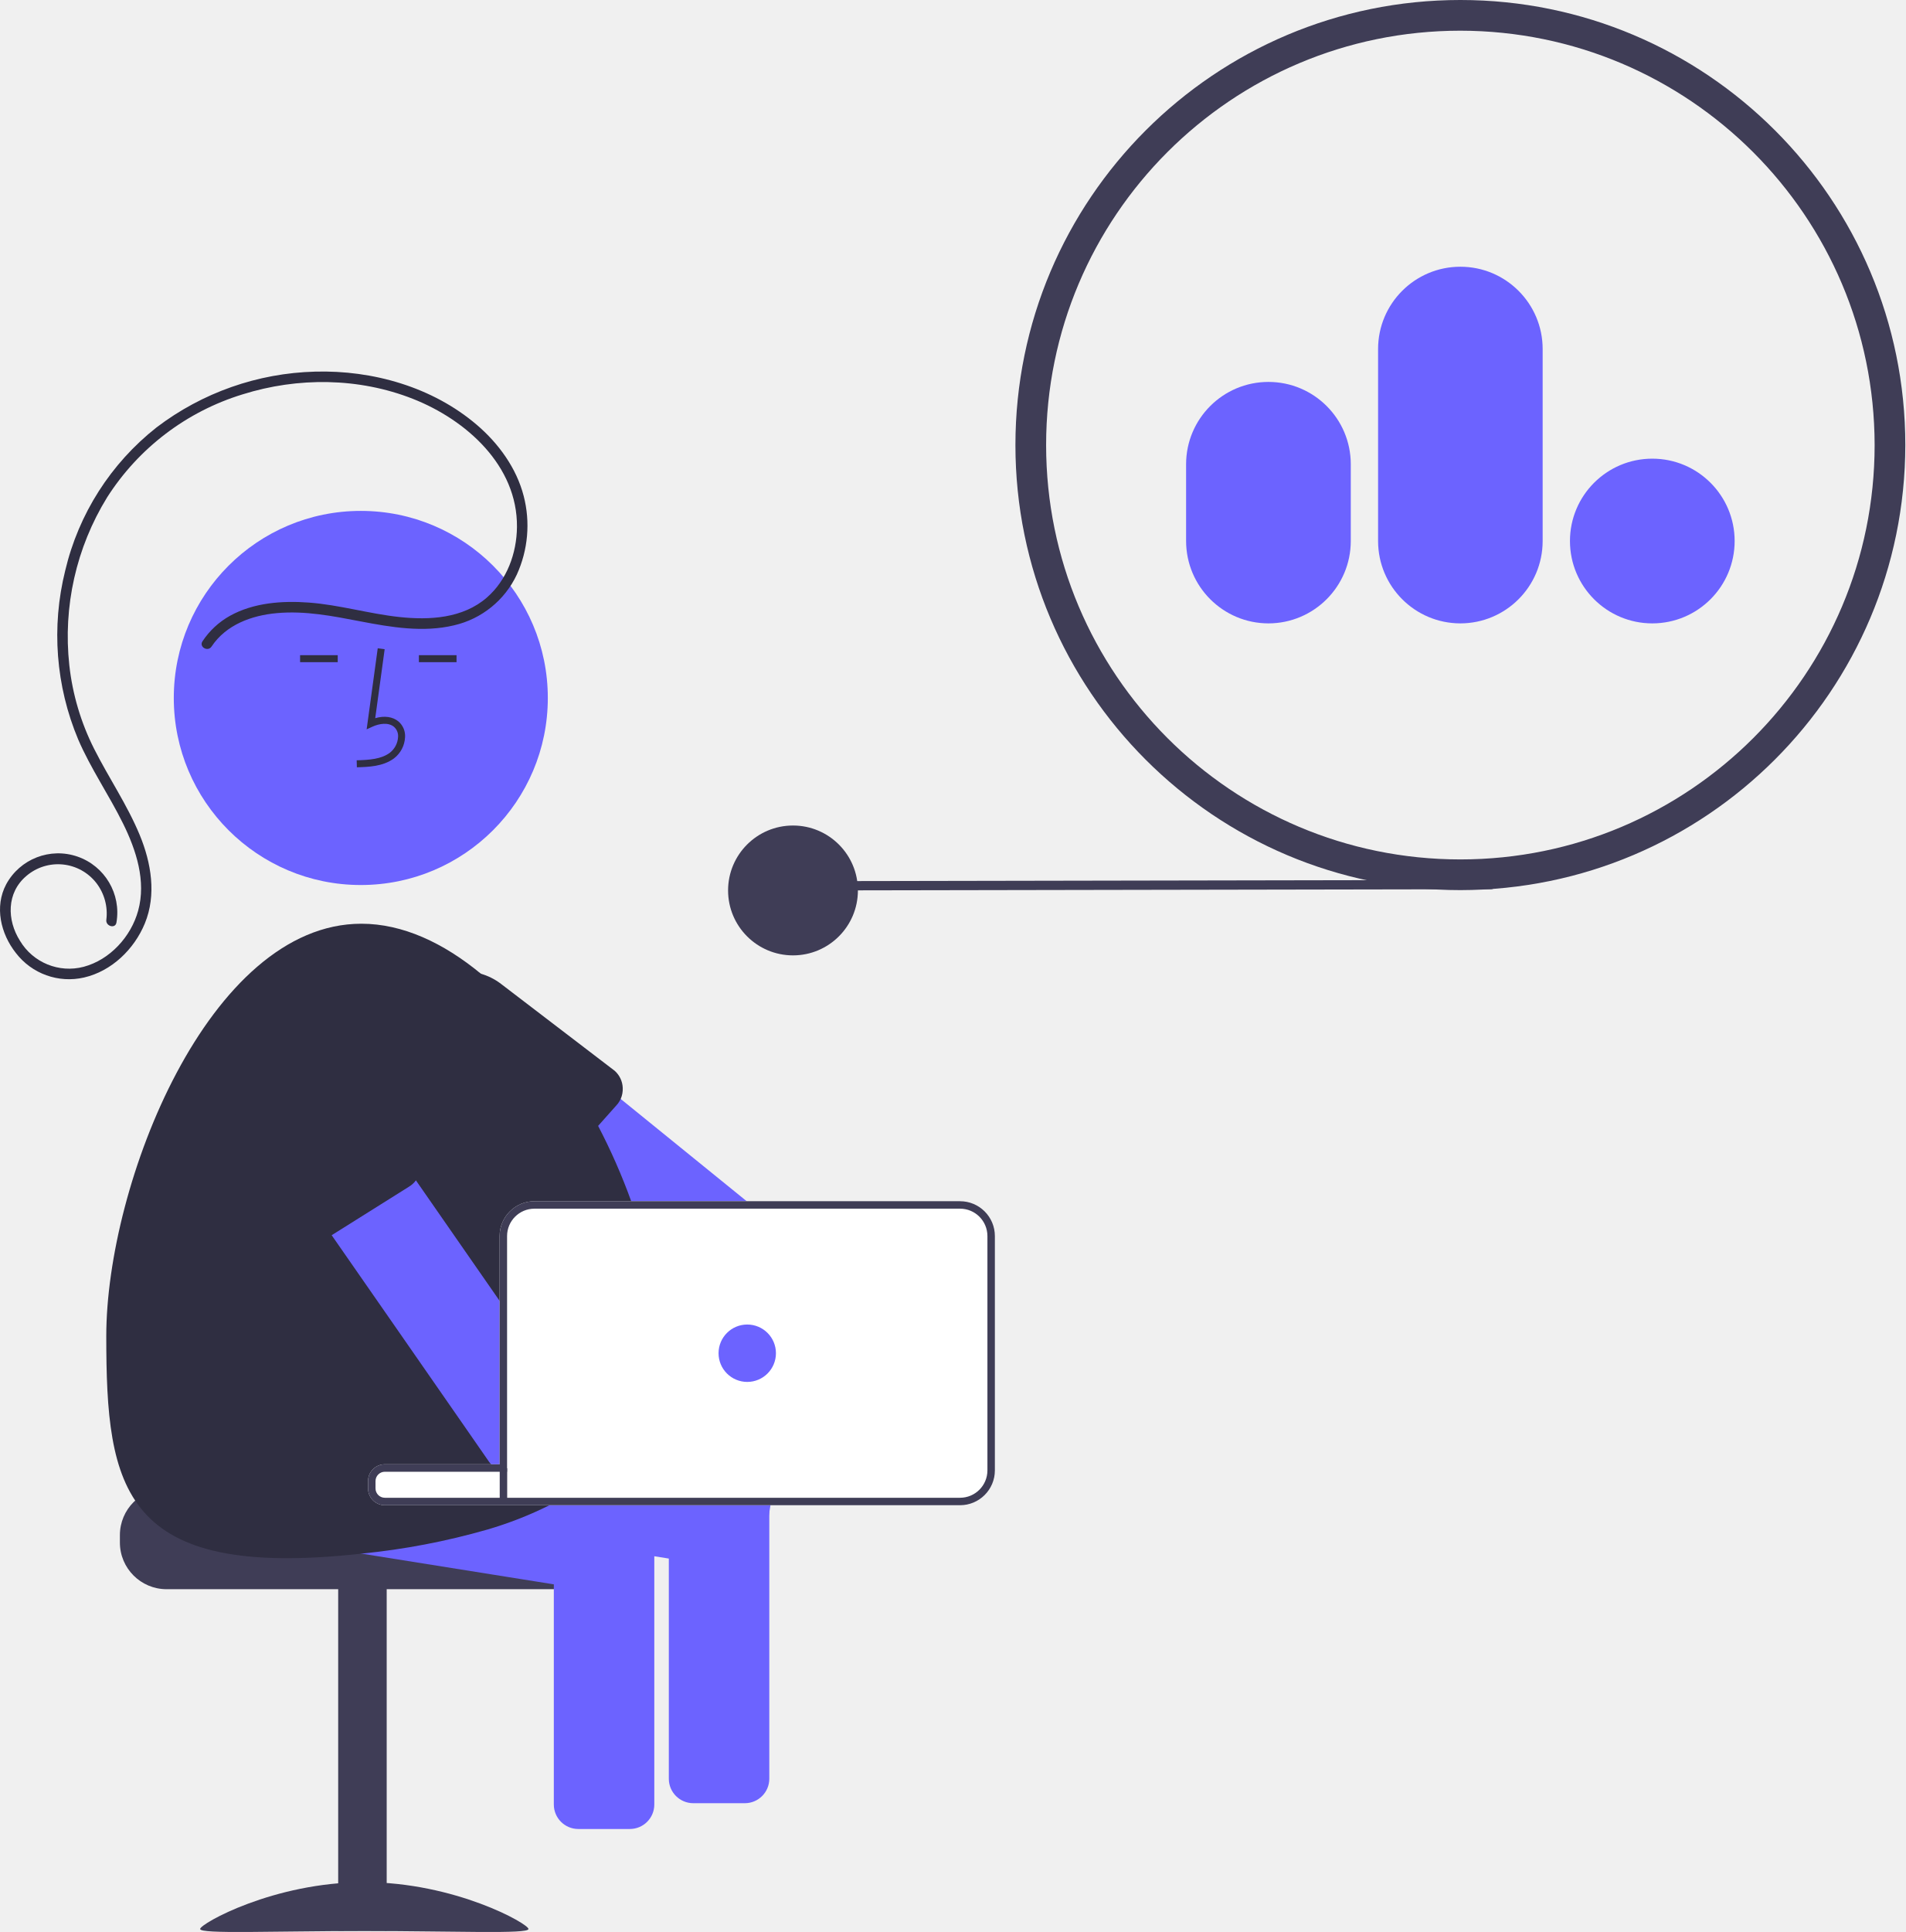
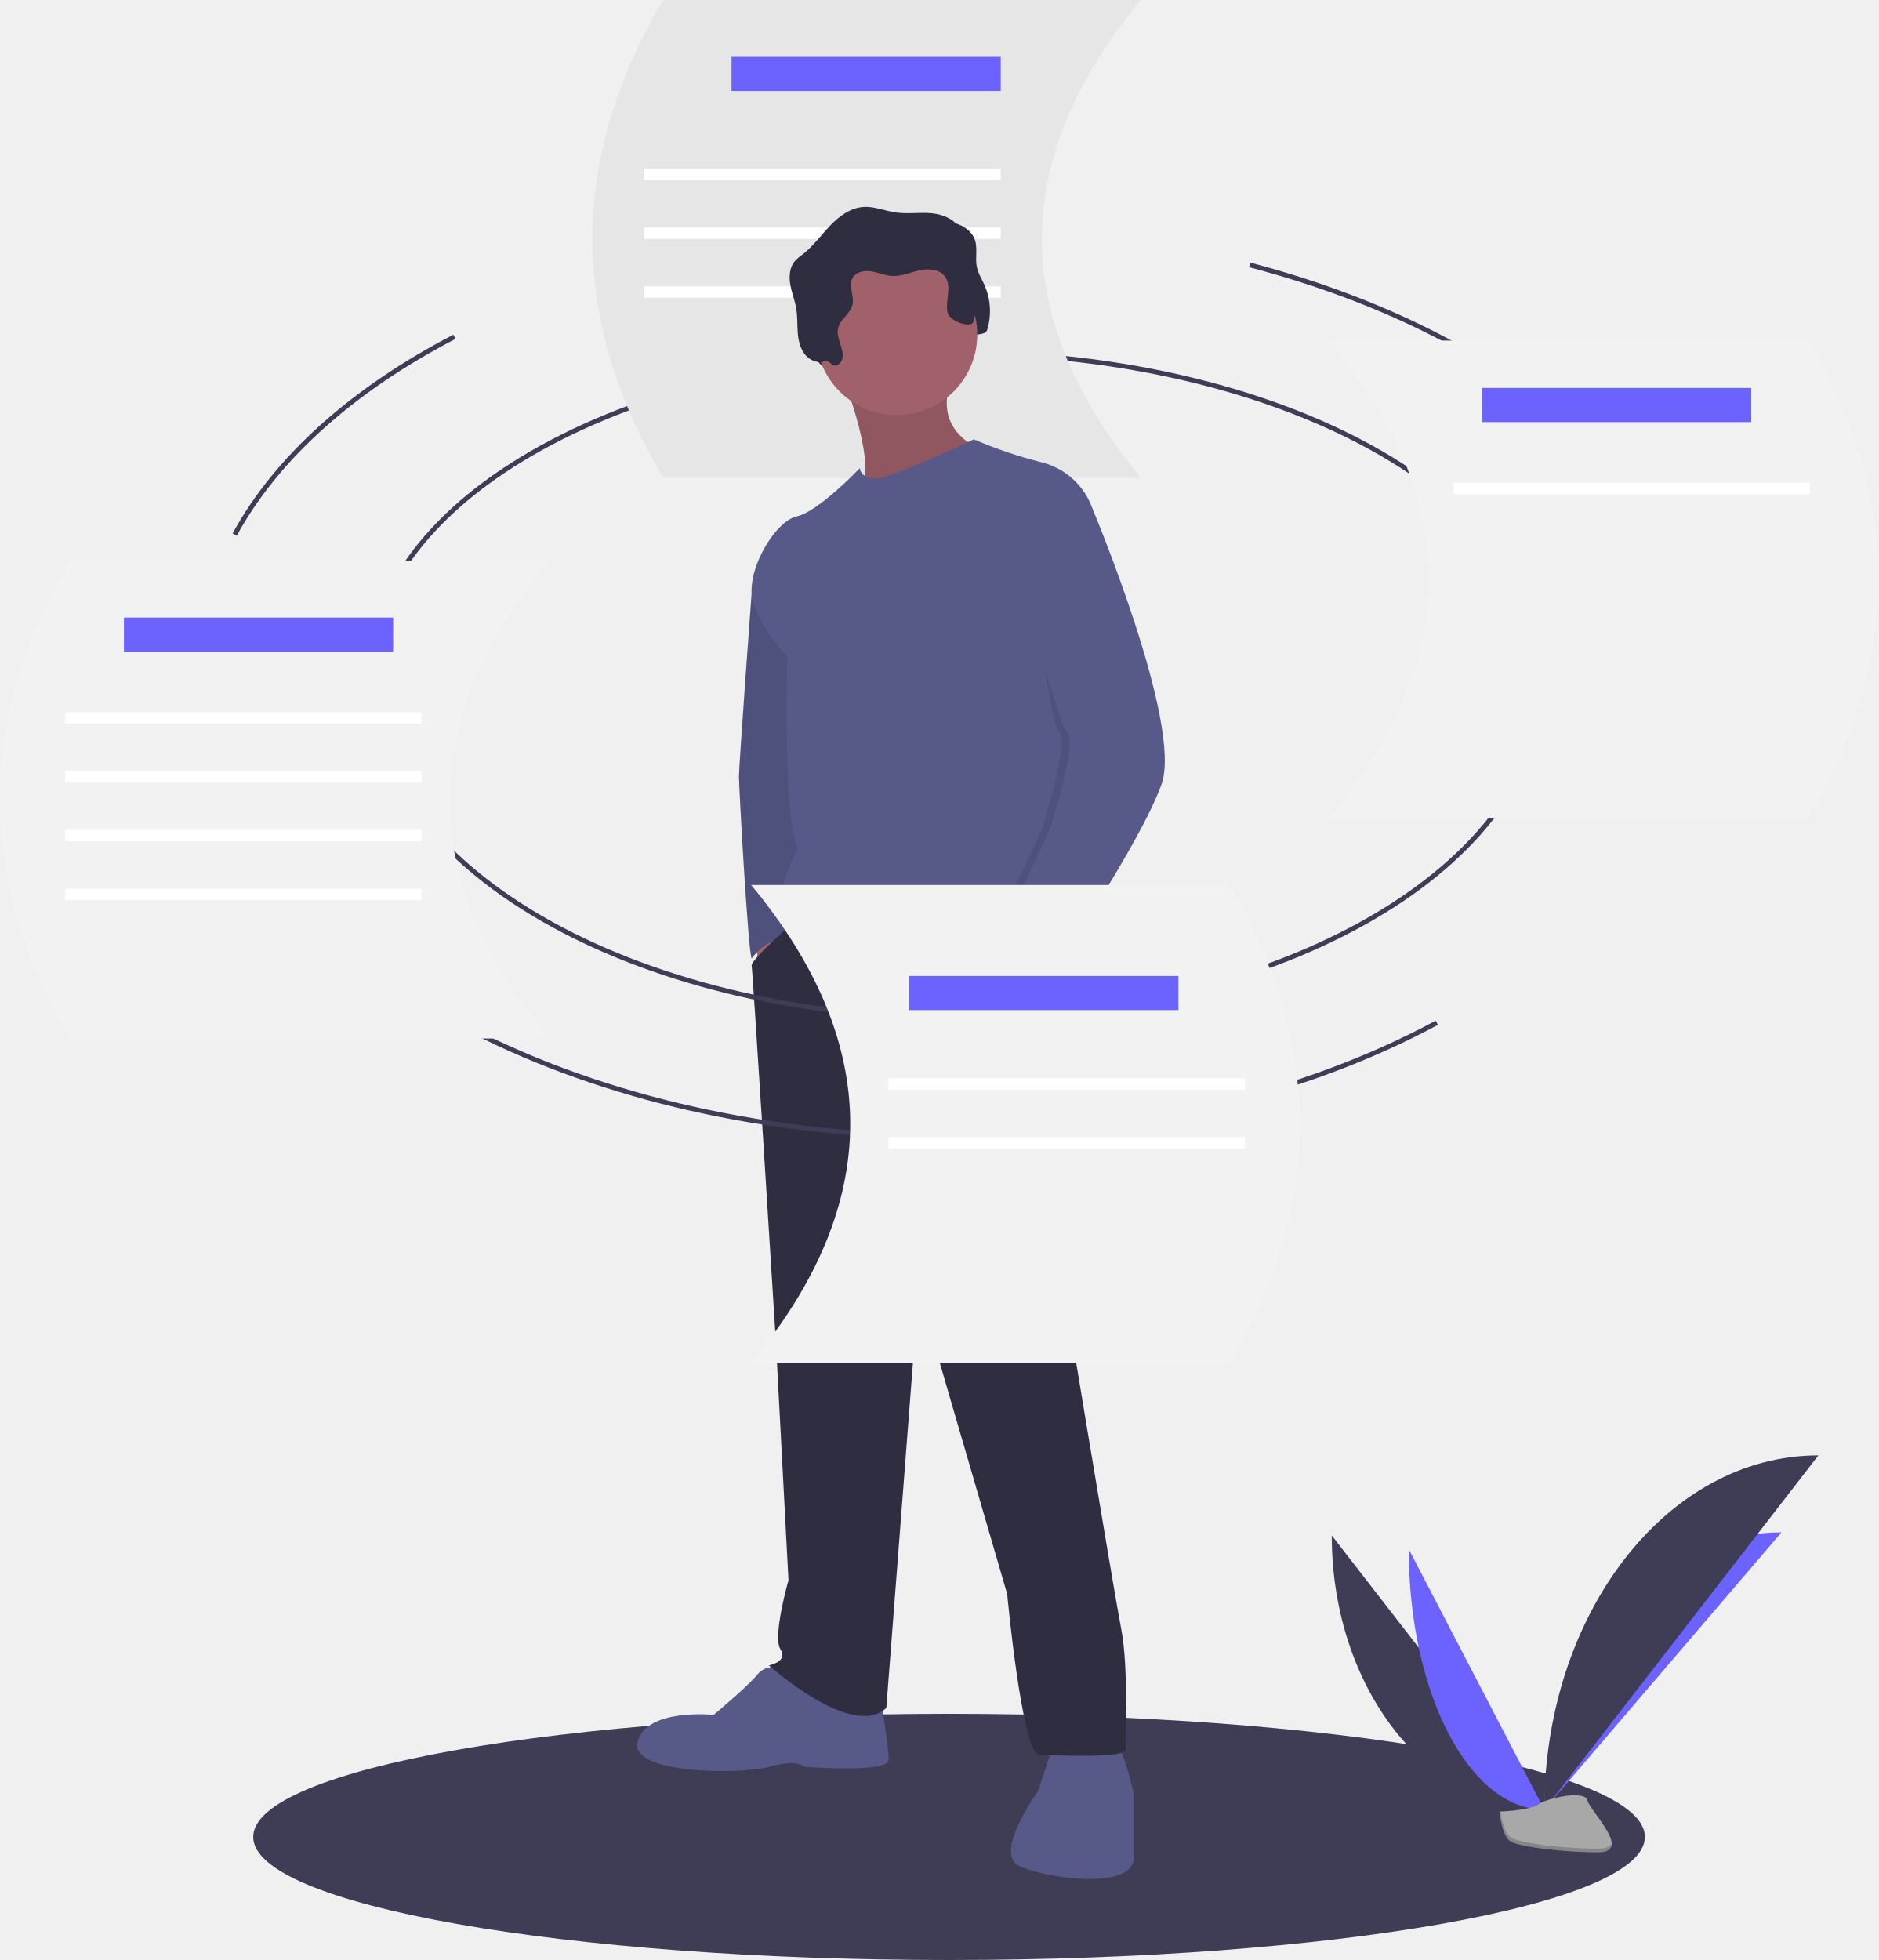
- <svg xmlns="http://www.w3.org/2000/svg" data-name="Layer 1" width="531.277" height="538.577" viewBox="0 0 531.277 538.577">
-   <path d="M558.345,428.939l191.825-.342a1.293,1.293,0,0,0,0-2.586l-191.825.342a1.293,1.293,0,0,0,0,2.586Z" transform="translate(-334.3617 -180.7115)" fill="#3f3d56" />
-   <circle cx="221.117" cy="248.227" r="18.1" fill="#3f3d56" />
-   <path d="M741.571,428.847A124.068,124.068,0,1,1,865.638,304.779,124.208,124.208,0,0,1,741.571,428.847Zm0-239.579A115.511,115.511,0,1,0,857.082,304.779,115.643,115.643,0,0,0,741.571,189.268Z" transform="translate(-334.3617 -180.7115)" fill="#3f3d56" />
-   <path d="M795.104,354.491a22.96,22.96,0,1,1,22.945-22.976A22.971,22.971,0,0,1,795.104,354.491Zm-53.534,0a22.971,22.971,0,0,1-22.945-22.945V278.012a22.945,22.945,0,0,1,45.89,0v53.534A22.971,22.971,0,0,1,741.57,354.491Zm-53.518,0a22.987,22.987,0,0,1-22.96-22.961V310.141a22.961,22.961,0,0,1,45.922,0v21.389A22.987,22.987,0,0,1,688.052,354.491Z" transform="translate(-334.3617 -180.7115)" fill="#6c63ff" />
-   <path d="M367.793,608.641v2.081a13.016,13.016,0,0,0,13.005,13.005H491.079a13.01,13.01,0,0,0,13.005-13.005v-2.081a12.912,12.912,0,0,0-3.018-8.323,13.379,13.379,0,0,0-2.195-2.081H441.671a2.602,2.602,0,0,1-2.601-2.601h-58.272A13.023,13.023,0,0,0,367.793,608.641Z" transform="translate(-334.3617 -180.7115)" fill="#3f3d56" />
-   <rect x="428.661" y="623.21" width="13.525" height="95.716" transform="translate(536.4854 1161.425) rotate(-180)" fill="#3f3d56" />
-   <path d="M390.167,718.451c0,1.461,20.495.565,45.777.565s45.777.896,45.777-.565-20.495-13.05-45.777-13.05S390.167,716.99,390.167,718.451Z" transform="translate(-334.3617 -180.7115)" fill="#3f3d56" />
-   <path d="M389.017,606.446l46.152,7.366,53.622,8.562,18.592,2.965a6.826,6.826,0,0,0,7.803-5.66l.843-5.264.78-4.9.645-4.037a6.749,6.749,0,0,0-1.29-5.16,6.587,6.587,0,0,0-2.528-2.081H441.671a2.602,2.602,0,0,1-2.601-2.601V593.587a2.602,2.602,0,0,1,2.601-2.601h28.278l-13.036-2.081-40.076-6.398-23.398-3.735A6.84,6.84,0,0,0,385.615,584.442l-2.268,14.191A6.853,6.853,0,0,0,389.017,606.446Z" transform="translate(-334.3617 -180.7115)" fill="#6c63ff" />
-   <path d="M488.79,604.47v79.288a6.824,6.824,0,0,0,6.814,6.815h14.389a6.825,6.825,0,0,0,6.815-6.815V604.47a6.726,6.726,0,0,0-1.425-4.151,6.577,6.577,0,0,0-2.643-2.081H492.848a6.613,6.613,0,0,0-2.632,2.081A6.746,6.746,0,0,0,488.79,604.47Z" transform="translate(-334.3617 -180.7115)" fill="#6c63ff" />
-   <path d="M445.427,470.269a6.866,6.866,0,0,0,.541,2.05,6.717,6.717,0,0,0,1.946,2.549l.032.021,41.054,33.303.603.479,8.5,6.898,2.569,2.081H545.128l-2.559-2.081-35.134-28.507-23.544-19.102L465.569,453.103a6.747,6.747,0,0,0-3.766-1.498.033.033,0,0,0-.021-.01,6.917,6.917,0,0,0-1.228.021,6.555,6.555,0,0,0-1.779.437,5.008,5.008,0,0,0-1.103.562,6.571,6.571,0,0,0-1.696,1.488l-8.927,10.997-.135.177A6.764,6.764,0,0,0,445.427,470.269Z" transform="translate(-334.3617 -180.7115)" fill="#6c63ff" />
-   <path d="M447.945,474.889a16.868,16.868,0,0,0,3.319,5.233l27.331,29.36a6.814,6.814,0,0,0,9.644-.427l.76-.864.333-.375L501.14,494.573l5.077-5.701a5.989,5.989,0,0,0,.874-1.165c.125-.208.239-.427.343-.645a6.901,6.901,0,0,0,.572-3.09,6.723,6.723,0,0,0-2.237-4.755l-31.69-24.22a16.973,16.973,0,0,0-12.276-3.392.033.033,0,0,0-.021-.01,17.842,17.842,0,0,0-2.872.603c-.416.114-.821.26-1.238.416a16.769,16.769,0,0,0-6.918,4.89,16.987,16.987,0,0,0-2.809,17.385Z" transform="translate(-334.3617 -180.7115)" fill="#2f2e41" />
-   <circle cx="100.606" cy="194.567" r="52.147" fill="#6c63ff" />
-   <path d="M421.082,599.257l19.341,3.08.437.073,29.401,4.692,18.529,2.965,27.238,4.349.78.125,4.047.645,18.592,2.965a6.826,6.826,0,0,0,7.803-5.66l1.623-10.154.645-4.037c0-.021.01-.042.01-.062H441.671a2.602,2.602,0,0,1-2.601-2.601V593.587a2.602,2.602,0,0,1,2.601-2.601h34.083V579.615l-2.081-.333-10.279-1.644-37.901-6.045a6.828,6.828,0,0,0-7.814,5.66l-.843,5.254-1.425,8.947A6.834,6.834,0,0,0,421.082,599.257Z" transform="translate(-334.3617 -180.7115)" fill="#6c63ff" />
-   <path d="M363.995,553.189c0,42.51,4.318,67.938,70.903,60.655.093-.01.177-.021.27-.031A197.705,197.705,0,0,0,470.261,607.102a104.22,104.22,0,0,0,17.312-6.783c1.311-.666,2.569-1.363,3.808-2.081H441.671a2.602,2.602,0,0,1-2.601-2.601V593.587a2.602,2.602,0,0,1,2.601-2.601h34.083V525.275a7.637,7.637,0,0,1,7.626-7.626H511.107c-.24-.687-.479-1.384-.739-2.081A170.447,170.447,0,0,0,501.14,494.573a160.15,160.15,0,0,0-17.25-26.613A110.835,110.835,0,0,0,468.451,452.156c-10.435-8.614-21.796-13.941-33.324-13.941C392.617,438.215,363.995,510.678,363.995,553.189Z" transform="translate(-334.3617 -180.7115)" fill="#2f2e41" />
-   <path d="M433.872,394.606l-.054-1.949c3.625-.101,6.821-.328,9.223-2.083a5.99,5.99,0,0,0,2.32-4.412,3.424,3.424,0,0,0-1.123-2.82c-1.594-1.346-4.16-.911-6.029-.053l-1.612.739,3.092-22.596,1.931.265-2.63,19.221c2.541-.747,4.895-.425,6.507.936a5.331,5.331,0,0,1,1.813,4.377,7.924,7.924,0,0,1-3.118,5.917C441.104,394.403,437.094,394.516,433.872,394.606Z" transform="translate(-334.3617 -180.7115)" fill="#2f2e41" />
-   <rect x="116.805" y="182.643" width="10.495" height="1.949" fill="#2f2e41" />
-   <rect x="83.677" y="182.643" width="10.495" height="1.949" fill="#2f2e41" />
-   <path d="M393.35,360.951c4.056-6.105,11.192-8.693,18.229-9.322,7.921-.709,15.574.819,23.307,2.303,8.511,1.633,17.518,3.161,26.094,1.096a25.724,25.724,0,0,0,17.486-14.126,32.905,32.905,0,0,0,1.916-21.941c-2.01-7.781-6.998-14.628-13.045-19.8-12.342-10.555-29.044-15.299-45.108-14.852A76.262,76.262,0,0,0,378.019,299.855a71.807,71.807,0,0,0-25.474,39.921,74.858,74.858,0,0,0,3.625,47.085c3.515,8.155,8.599,15.506,12.522,23.456,3.653,7.401,6.466,16.007,4.193,24.262-1.994,7.244-7.849,13.68-15.199,15.646a15.961,15.961,0,0,1-17.749-7.246c-3.674-5.794-3.762-13.383,1.755-18.061a13.542,13.542,0,0,1,19.536,1.949,13.939,13.939,0,0,1,2.788,10.22c-.272,1.84,2.544,2.634,2.819.777a16.489,16.489,0,0,0-30.744-10.647c-3.327,6.255-1.532,13.8,2.691,19.147a18.662,18.662,0,0,0,19.028,6.842c7.688-1.775,13.976-7.885,16.934-15.065,3.293-7.993,1.784-16.913-1.426-24.67-3.47-8.385-8.622-15.904-12.696-23.984a68.308,68.308,0,0,1-6.931-23.339,73.847,73.847,0,0,1,10.532-46.776,68.635,68.635,0,0,1,37.803-28.731c15.4-4.834,32.385-4.686,47.463,1.255,14.853,5.852,29.195,18.606,29.023,35.735-.074,7.317-2.79,14.779-8.394,19.659-6.698,5.832-16.024,6.331-24.443,5.421-8.473-.916-16.701-3.391-25.211-4.022-7.402-.549-15.387.022-21.996,3.699a21.992,21.992,0,0,0-7.64,7.087c-1.044,1.571,1.487,3.037,2.524,1.475Z" transform="translate(-334.3617 -180.7115)" fill="#2f2e41" />
-   <path d="M401.648,488.58a5.484,5.484,0,0,0,.28.551,5.913,5.913,0,0,0,.343.541l22.805,32.824,1.769,2.549L445.448,551.805l17.947,25.833,7.262,10.466a6.066,6.066,0,0,0,.656.801,6.795,6.795,0,0,0,4.255,2.081h.187V546.343l-2.081-2.996-23.336-33.584L425.275,473.692a6.829,6.829,0,0,0-9.488-1.717l-7.689,5.337-4.131,2.871A6.814,6.814,0,0,0,401.648,488.58Z" transform="translate(-334.3617 -180.7115)" fill="#6c63ff" />
-   <path d="M398.079,487.779l1.03,2.07.011.01.281.551L416.119,523.6a6.839,6.839,0,0,0,9.374,2.289l1.082-.676.27-.166L448.403,511.521a6.812,6.812,0,0,0,2.268-9.405l-23.679-32.107a17.02,17.02,0,0,0-20.787-5.368,16.739,16.739,0,0,0-2.31,1.269A17.024,17.024,0,0,0,398.079,487.779Z" transform="translate(-334.3617 -180.7115)" fill="#2f2e41" />
-   <path d="M520.855,598.238v78.331a6.825,6.825,0,0,0,6.815,6.815h14.389a6.824,6.824,0,0,0,6.814-6.815V598.238Z" transform="translate(-334.3617 -180.7115)" fill="#6c63ff" />
-   <path d="M436.989,593.587v2.05a4.699,4.699,0,0,0,3.766,4.599c.145.021.291.052.437.062.156.01.312.021.479.021H602.058a9.719,9.719,0,0,0,9.717-9.707V525.275a9.719,9.719,0,0,0-9.717-9.707H483.38a9.718,9.718,0,0,0-9.707,9.707v63.63H441.671A4.682,4.682,0,0,0,436.989,593.587Z" transform="translate(-334.3617 -180.7115)" fill="#fff" />
-   <path d="M436.989,593.587v2.05a4.699,4.699,0,0,0,3.766,4.599c.145.021.291.052.437.062.156.01.312.021.479.021H602.058a9.719,9.719,0,0,0,9.717-9.707V525.275a9.719,9.719,0,0,0-9.717-9.707H483.38a9.718,9.718,0,0,0-9.707,9.707v63.63H441.671A4.682,4.682,0,0,0,436.989,593.587Zm2.081,2.05V593.587a2.602,2.602,0,0,1,2.601-2.601h34.083V525.275a7.637,7.637,0,0,1,7.626-7.626H602.058a7.639,7.639,0,0,1,7.636,7.626v65.337a7.639,7.639,0,0,1-7.636,7.626H441.671A2.602,2.602,0,0,1,439.07,595.637Z" transform="translate(-334.3617 -180.7115)" fill="#3f3d56" />
-   <circle cx="208.361" cy="377.233" r="8.001" fill="#6c63ff" />
-   <rect x="139.343" y="409.297" width="2.081" height="9.364" fill="#3f3d56" />
+ <svg xmlns="http://www.w3.org/2000/svg" data-name="Layer 1" width="793.58" height="828" viewBox="0 0 793.58 828">
+   <ellipse cx="400.981" cy="776" rx="294" ry="52" fill="#3f3d56" />
+   <path d="M359.174,322.205c0-75.756,111.083-137.169,248.11-137.169s248.11,61.412,248.11,137.169" transform="translate(-203.2101 -36)" fill="none" stroke="#3f3d56" stroke-miterlimit="10" stroke-width="2" />
+   <path d="M685.298,237.851H483.447Q423.562,136.925,483.447,36H685.298Q601.565,136.925,685.298,237.851Z" transform="translate(-203.2101 -36)" fill="#e6e6e6" />
+   <rect x="309.072" y="24.03" width="113.741" height="14.418" fill="#6c63ff" />
+   <rect x="272.227" y="71.289" width="150.587" height="4.806" fill="#fff" />
+   <rect x="272.227" y="96.119" width="150.587" height="4.806" fill="#fff" />
+   <rect x="272.227" y="120.95" width="150.587" height="4.806" fill="#fff" />
+   <path d="M765.887,684.659c0,64.016,40.16,115.817,89.791,115.817" transform="translate(-203.2101 -36)" fill="#3f3d56" />
+   <path d="M855.678,800.477c0-64.735,44.817-117.118,100.201-117.118" transform="translate(-203.2101 -36)" fill="#6c63ff" />
+   <path d="M798.42,690.463c0,60.809,25.61,110.014,57.258,110.014" transform="translate(-203.2101 -36)" fill="#6c63ff" />
+   <path d="M855.678,800.477c0-82.717,51.801-149.651,115.817-149.651" transform="translate(-203.2101 -36)" fill="#3f3d56" />
+   <path d="M836.788,801.293s12.734-.392,16.571-3.125,19.588-5.996,20.54-1.613,19.137,21.798,4.76,21.914-33.404-2.239-37.235-4.573S836.788,801.293,836.788,801.293Z" transform="translate(-203.2101 -36)" fill="#a8a8a8" />
+   <path d="M878.916,816.943c-14.376.116-33.404-2.239-37.235-4.573-2.917-1.777-4.079-8.153-4.468-11.094-.269.012-.425.017-.425.017s.807,10.27,4.637,12.603,22.858,4.689,37.235,4.572c4.15-.033,5.583-1.51,5.505-3.697C883.587,816.093,882.005,816.918,878.916,816.943Z" transform="translate(-203.2101 -36)" opacity="0.2" />
+   <path d="M561.04,193.682c1.169.536,2.575-.263,3.264-1.349,2.624-4.134-2.207-9.466-1.161-14.249.838-3.833,5.193-6.107,6.084-9.928.865-3.712-1.801-7.897.001-11.256,1.412-2.632,4.938-3.324,7.889-2.863s5.751,1.758,8.732,1.94c3.972.242,7.759-1.506,11.643-2.373s8.622-.527,10.907,2.731c2.934,4.184-.042,10.009.979,15.016.811,3.976,4.139,7.267,4.211,11.324.025,1.442-3.765.28-3.564,1.708s-1.59.171-.158.001a2.837,2.837,0,0,0,2.155-2.563c.17-1.189,2.405-1.586,2.38-2.787-.06-2.815,5.029-.917,5.868-3.605a27.261,27.261,0,0,0-1.114-19.017c-1.141-2.561-2.696-4.985-3.247-7.734-.748-3.733.429-7.74-.804-11.342-1.662-4.854-7.161-7.328-12.267-7.831s-10.294.397-15.371-.344c-4.548-.664-8.95-2.635-13.538-2.349-5.504.343-10.294,3.889-14.109,7.871s-7.052,8.562-11.385,11.973a22.329,22.329,0,0,0-3.651,3.143c-2.207,2.689-2.431,6.521-1.817,9.945s1.95,6.691,2.514,10.124c.53,3.226.367,6.522.595,9.784s.905,6.622,2.87,9.236a8.716,8.716,0,0,0,6.783,3.543c.918.021,1.694-.804,2.621-.589C559.508,192.11,560.011,193.21,561.04,193.682Z" transform="translate(-203.2101 -36)" fill="#2f2e41" />
+   <polygon points="318.546 394.707 321.95 415.619 328.759 406.378 324.868 392.275 318.546 394.707" fill="#a0616a" />
+   <path d="M526.133,272.651,520.773,286.777s-5.339,71.953-5.339,77.303,3.891,73.922,5.35,76.84c0,0,6.322-9.24,14.59-7.781s4.863-24.316,4.863-24.316l7.781-63.709-1.459-32.098Z" transform="translate(-203.2101 -36)" fill="#575a89" />
+   <path d="M526.133,272.651,520.773,286.777s-5.339,71.953-5.339,77.303,3.891,73.922,5.35,76.84c0,0,6.322-9.24,14.59-7.781s4.863-24.316,4.863-24.316l7.781-63.709-1.459-32.098Z" transform="translate(-203.2101 -36)" opacity="0.1" />
+   <path d="M559.203,194.838s16.049,40.851,6.809,48.633,51.551-13.131,51.551-13.131l-1.459-5.35s-19.939-7.781-10.213-30.152S559.203,194.838,559.203,194.838Z" transform="translate(-203.2101 -36)" fill="#a0616a" />
+   <path d="M559.203,194.838s16.049,40.851,6.809,48.633,51.551-13.131,51.551-13.131l-1.459-5.35s-19.939-7.781-10.213-30.152S559.203,194.838,559.203,194.838Z" transform="translate(-203.2101 -36)" opacity="0.1" />
+   <path d="M533.914,740.496s-6.809-1.945-10.699,2.918-18.48,17.021-18.48,17.021-28.207-2.918-32.098,11.185,44.256,14.103,55.928,10.699,14.103,0,14.103,0,35.988,2.918,35.988-2.918-3.404-25.775-3.404-25.775Z" transform="translate(-203.2101 -36)" fill="#575a89" />
+   <path d="M648.201,773.08l-6.322,19.453S622.912,818.795,633.611,824.145s48.633,10.699,48.633-3.404V793.992s-3.891-18.967-7.781-20.912S648.201,773.08,648.201,773.08Z" transform="translate(-203.2101 -36)" fill="#575a89" />
+   <path d="M540.802,423.591s-20.504,17.815-20.018,20.247S530.996,602.38,530.996,602.38L536.346,703.536s-6.809,23.83-3.404,29.18-4.863,6.809-4.863,6.809,35.015,31.611,49.605,17.994l13.617-176.536L628.748,709.372s6.322,68.086,13.617,68.086,36.961,1.459,36.474-2.432,1.459-33.557-1.945-51.064-26.262-156.111-26.262-156.111-1.965-118.822,3.151-129.928-2.665-22.778-2.665-22.778l-34.043-13.131-40.851,4.863Z" transform="translate(-203.2101 -36)" fill="#2f2e41" />
+   <circle cx="378.851" cy="141.331" r="34.043" fill="#a0616a" />
+   <path d="M664.736,250.766a30.537,30.537,0,0,0-21.398-19.453,188.628,188.628,0,0,1-28.693-9.727s-34.529,16.535-41.338,16.535-6.809-4.377-6.809-4.377-17.508,18.48-26.748,20.426-22.857,24.803-17.994,37.447A70.568,70.568,0,0,0,535.86,313.502s-1.945,68.086,4.377,80.73c0,0-15.562,29.666-.973,31.611s70.517-4.863,80.244,1.945,27.721-1.459,30.152,7.781,7.781,11.186,7.781,11.186,8.268-13.131,3.404-20.912S664.736,250.766,664.736,250.766Z" transform="translate(-203.2101 -36)" fill="#575a89" />
+   <path d="M628.748,433.625l-7.781,4.863s8.268,28.693,11.672,29.666S644.056,443.619,644.056,443.619Z" transform="translate(-203.2101 -36)" fill="#a0616a" />
+   <path d="M555.204,190.277c1.169.536,2.575-.263,3.264-1.349,2.624-4.134-2.207-9.466-1.161-14.249.838-3.833,5.193-6.107,6.084-9.928.865-3.712-1.801-7.897.001-11.256,1.412-2.632,4.938-3.324,7.889-2.863s5.751,1.758,8.732,1.94c3.972.242,7.759-1.506,11.643-2.373s8.622-.527,10.907,2.731c2.934,4.184-.042,10.009.979,15.015.811,3.976,10.053,6.766,10.892,4.078a27.261,27.261,0,0,0-1.114-19.017c-1.141-2.561-2.696-4.985-3.247-7.734-.748-3.733.429-7.74-.804-11.342-1.662-4.854-7.161-7.328-12.267-7.831s-10.294.397-15.371-.344c-4.548-.664-8.95-2.635-13.538-2.349-5.504.343-10.294,3.889-14.109,7.871s-7.052,8.562-11.385,11.973a22.329,22.329,0,0,0-3.651,3.143c-2.207,2.689-2.431,6.521-1.817,9.945s1.95,6.691,2.514,10.124c.53,3.226.367,6.522.595,9.784s.905,6.622,2.87,9.236a8.716,8.716,0,0,0,6.783,3.543c.918.021,1.694-.804,2.621-.589C553.672,188.706,554.176,189.806,555.204,190.277Z" transform="translate(-203.2101 -36)" fill="#2f2e41" />
+   <path d="M645.526,259.277l15.806-8.511s38.42,91.429,29.18,116.718-44.742,77.326-44.742,77.326-28.207-5.836-25.289-11.672,21.885-43.283,23.344-48.146,11.185-36.474,6.809-39.879S637.745,262.681,637.745,262.681Z" transform="translate(-203.2101 -36)" opacity="0.1" />
+   <path d="M645.283,245.416l19.453,5.35s38.42,91.429,29.18,116.718-44.742,77.326-44.742,77.326-28.207-5.836-25.289-11.672,21.885-43.283,23.344-48.146,11.186-36.474,6.809-39.879-25.289-87.539-25.289-87.539Z" transform="translate(-203.2101 -36)" fill="#575a89" />
+   <path d="M855.394,322.205c0,79.425-111.083,143.812-248.11,143.812s-248.11-64.387-248.11-143.812" transform="translate(-203.2101 -36)" fill="none" stroke="#3f3d56" stroke-miterlimit="10" stroke-width="2" />
+   <path d="M810.264,468.058c-55.459,29.911-127.823,48.011-206.981,48.011-75.897,0-145.547-16.639-200.04-44.374" transform="translate(-203.2101 -36)" fill="none" stroke="#3f3d56" stroke-miterlimit="10" stroke-width="2" />
+   <path d="M731.188,147.906c105.544,27.741,180.712,88.762,187.702,160.63" transform="translate(-203.2101 -36)" fill="none" stroke="#3f3d56" stroke-miterlimit="10" stroke-width="2" />
+   <path d="M302.373,261.823c17.784-32.686,50.271-61.45,92.836-83.549" transform="translate(-203.2101 -36)" fill="none" stroke="#3f3d56" stroke-miterlimit="10" stroke-width="2" />
+   <path d="M520.568,611.707H722.419q59.885-100.925,0-201.851H520.568Q604.301,510.781,520.568,611.707Z" transform="translate(-203.2101 -36)" fill="#f2f2f2" />
+   <rect x="384.146" y="412.304" width="113.741" height="14.418" fill="#6c63ff" />
+   <rect x="375.335" y="455.558" width="150.587" height="4.806" fill="#fff" />
+   <rect x="375.335" y="480.388" width="150.587" height="4.806" fill="#fff" />
+   <path d="M435.003,474.7H233.152q-59.885-100.925,0-201.851H435.003Q351.27,373.774,435.003,474.7Z" transform="translate(-203.2101 -36)" fill="#f2f2f2" />
+   <rect x="52.37" y="260.879" width="113.741" height="14.418" fill="#6c63ff" />
+   <rect x="27.539" y="300.928" width="150.587" height="4.806" fill="#fff" />
+   <rect x="27.539" y="325.759" width="150.587" height="4.806" fill="#fff" />
+   <rect x="27.539" y="350.59" width="150.587" height="4.806" fill="#fff" />
+   <rect x="27.539" y="375.421" width="150.587" height="4.806" fill="#fff" />
+   <path d="M764.997,381.72H966.848q59.885-100.925,0-201.851H764.997Q848.73,280.795,764.997,381.72Z" transform="translate(-203.2101 -36)" fill="#f2f2f2" />
+   <rect x="626.172" y="163.894" width="113.741" height="14.418" fill="#6c63ff" />
+   <rect x="614.157" y="203.944" width="150.587" height="4.806" fill="#fff" />
</svg>
